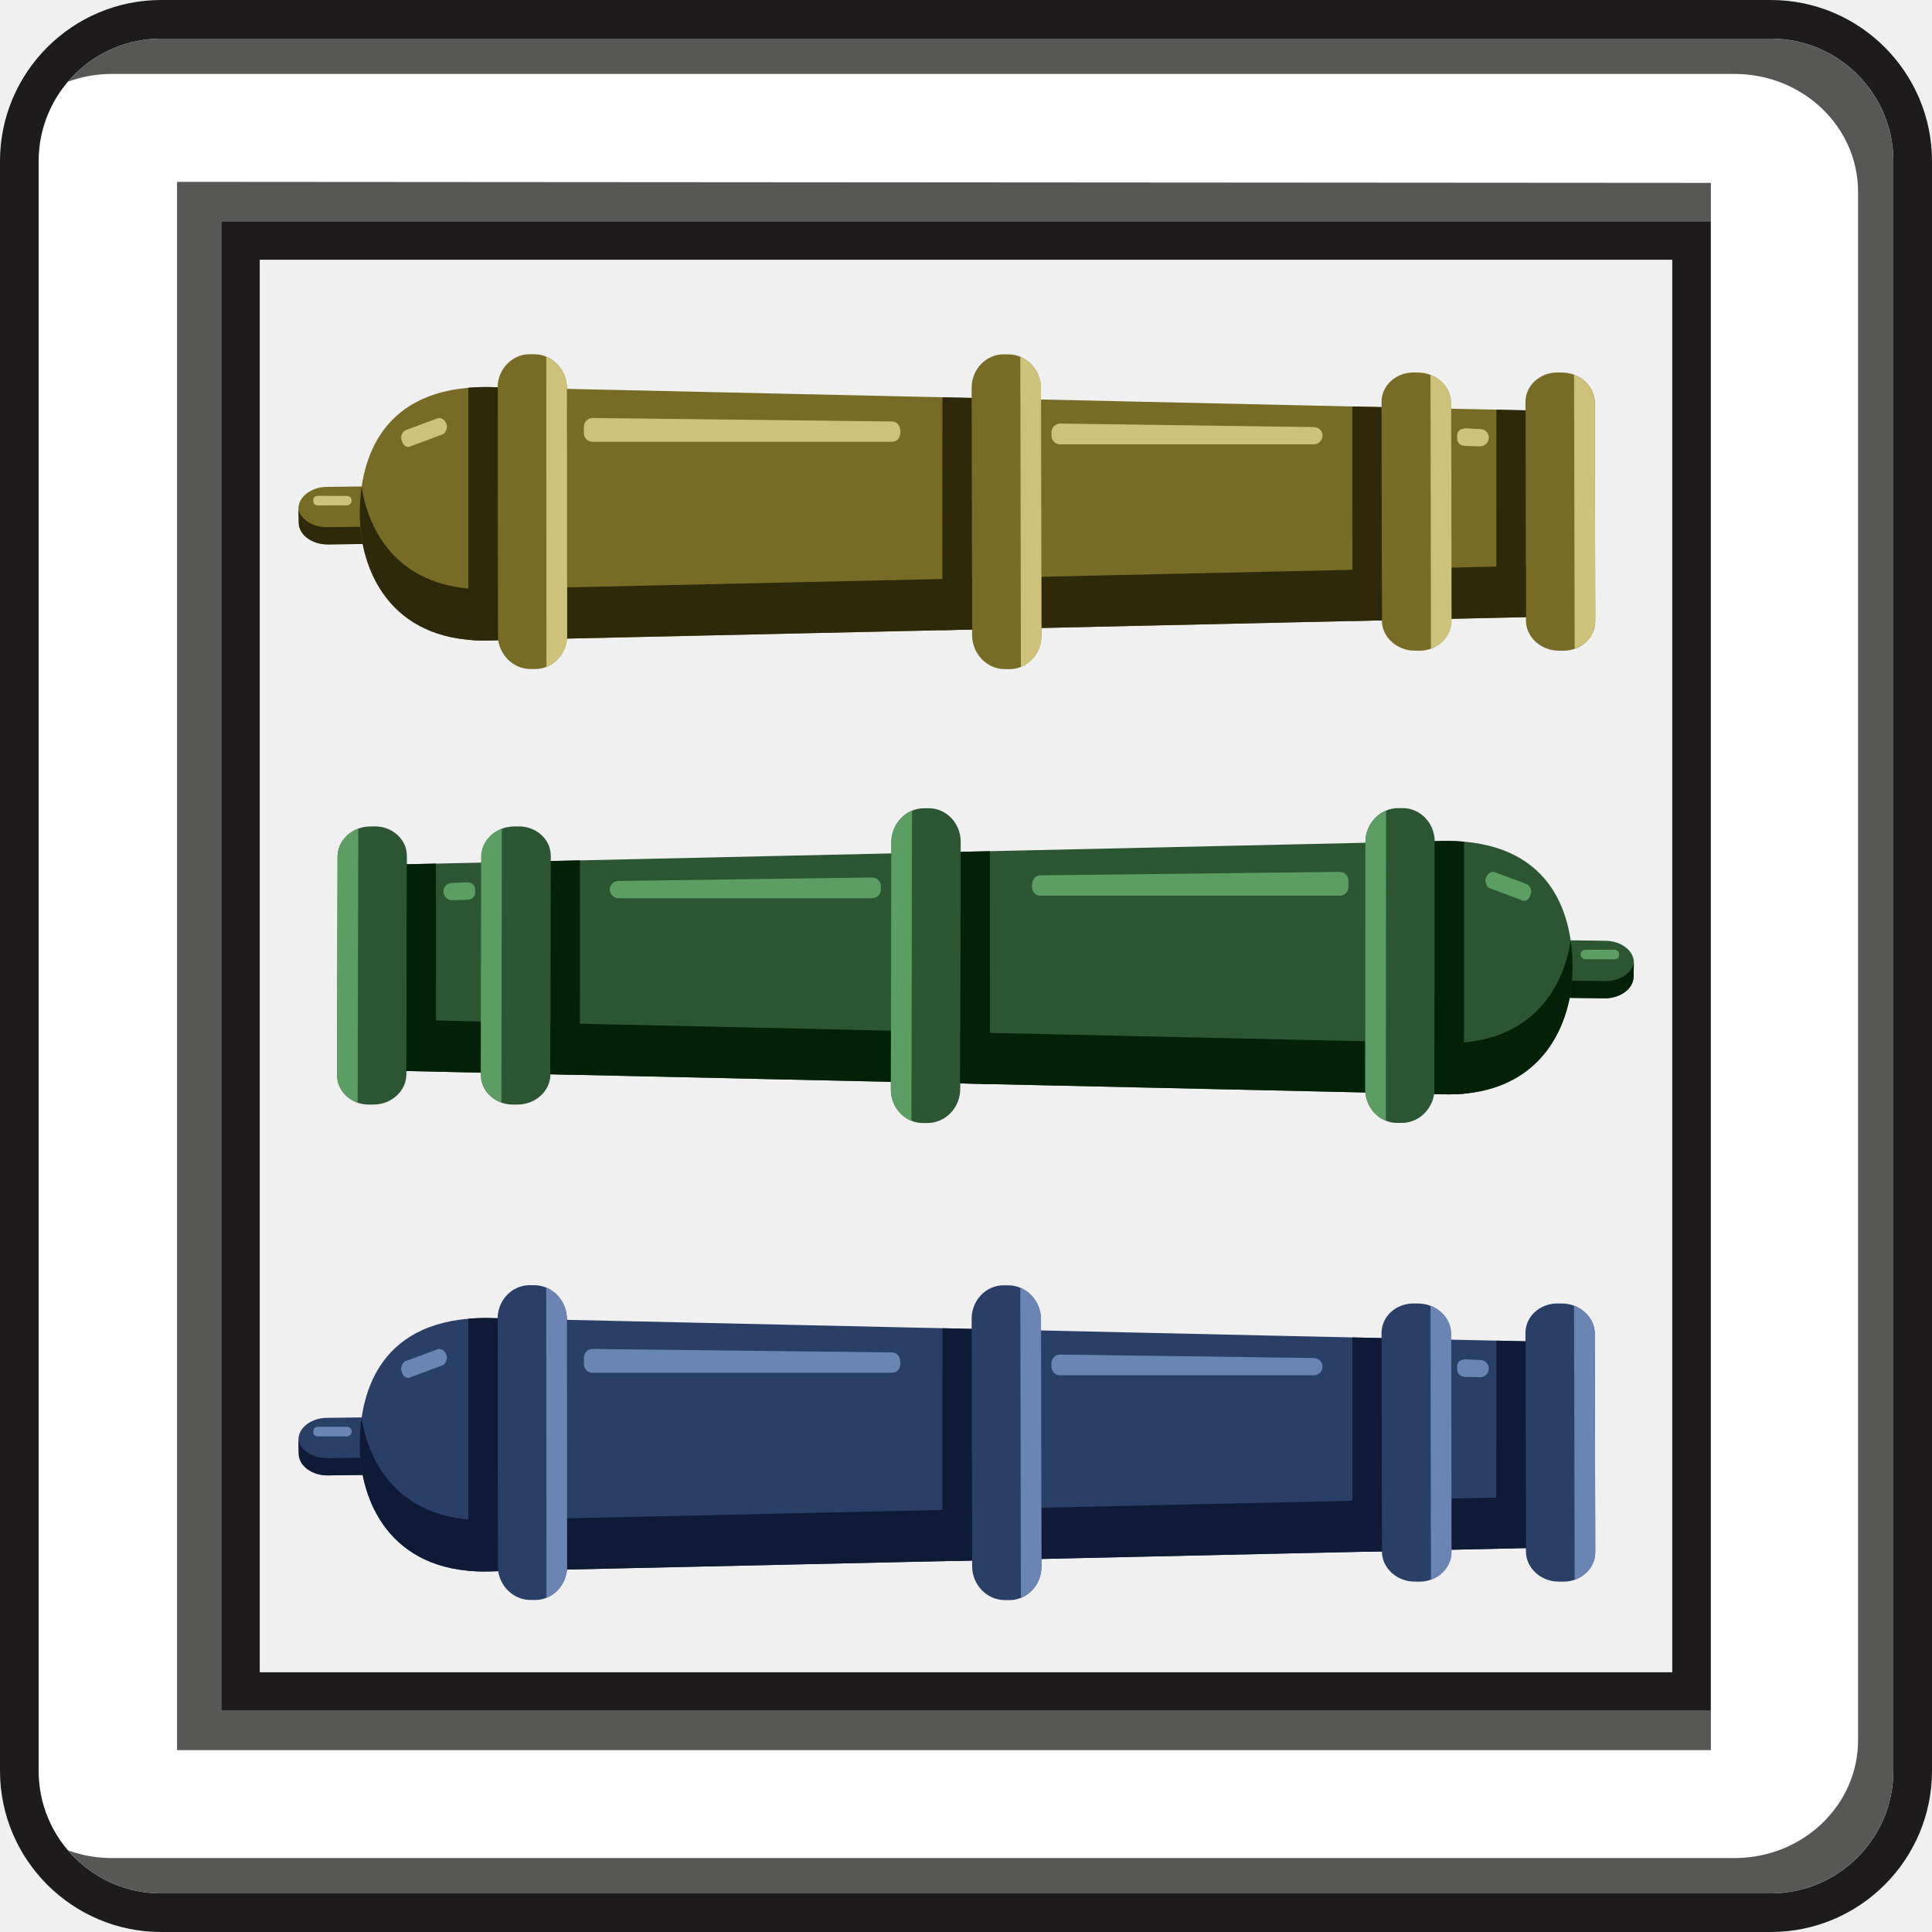
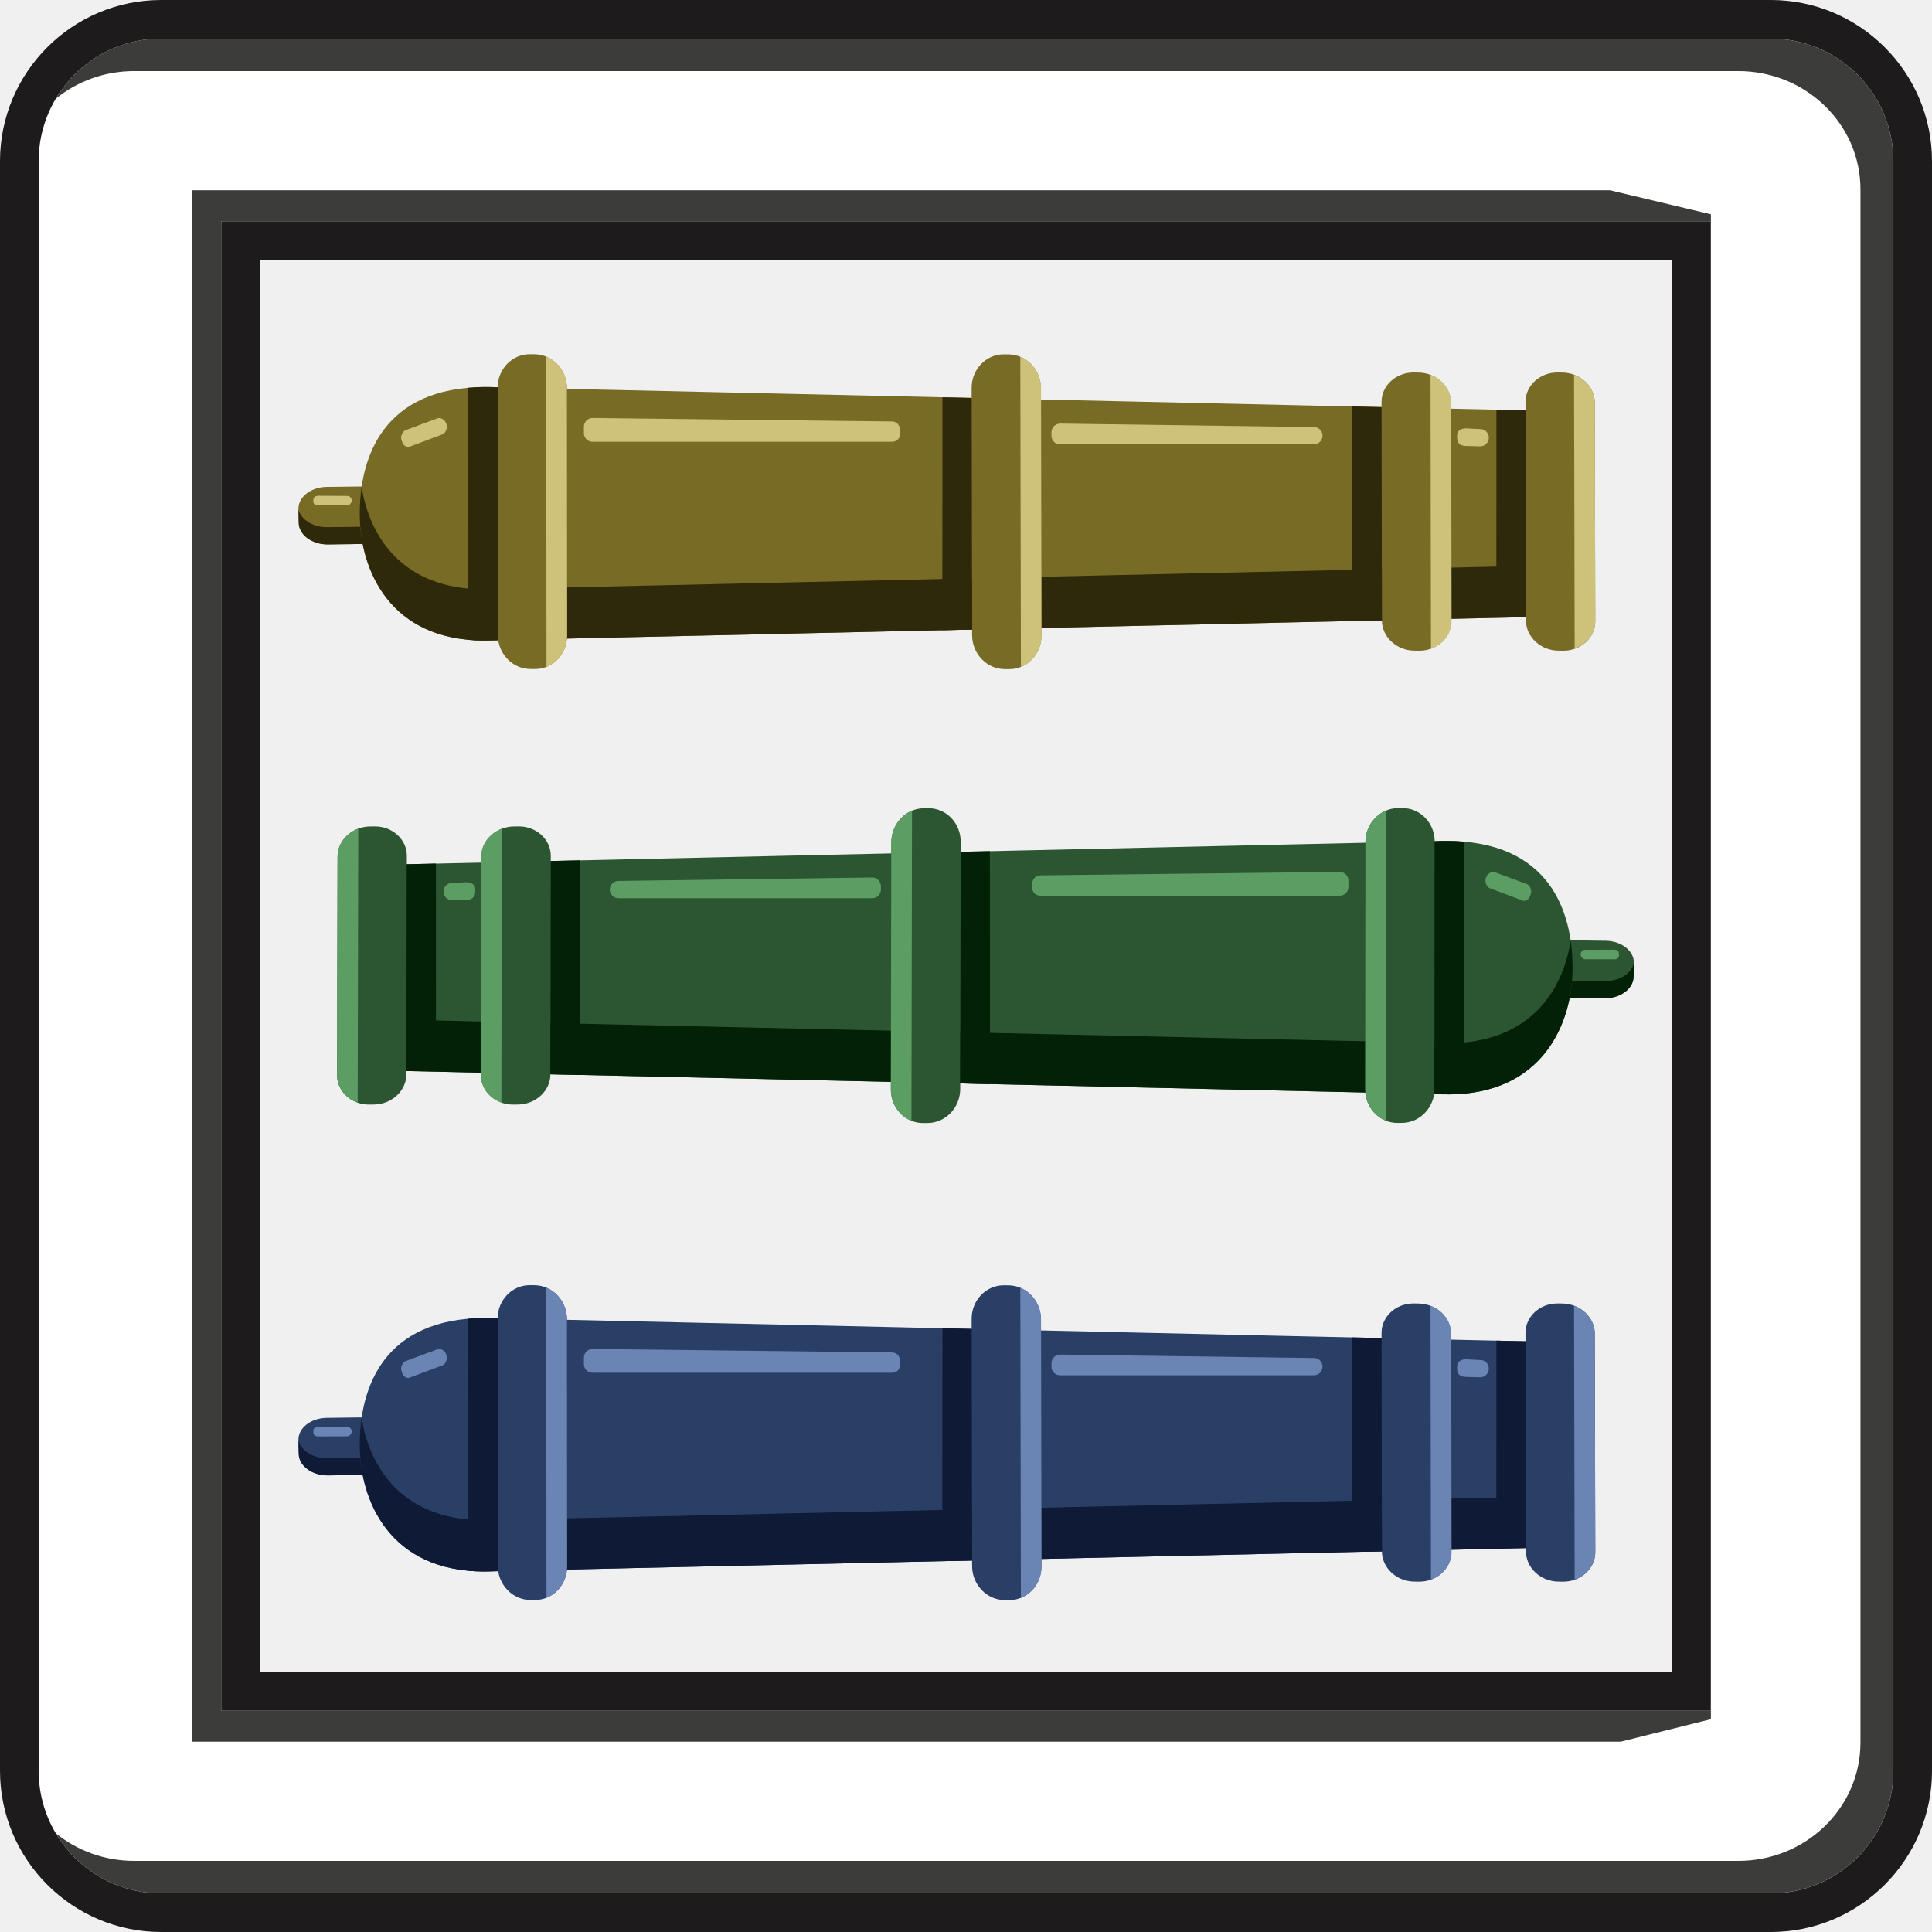
<svg xmlns="http://www.w3.org/2000/svg" id="Ebene_2" data-name="Ebene 2" viewBox="0 0 1000.28 1000.28">
  <defs>
    <style>
      .cls-1 {
        fill: #1d1b1b;
      }

      .cls-2 {
        fill: #786b25;
      }

      .cls-3 {
        fill: #fff;
      }

      .cls-4 {
        fill: #022107;
      }

      .cls-5 {
        fill: #6a85b4;
      }

      .cls-6 {
        fill: #5c9d63;
      }

      .cls-7 {
        fill: #2c5632;
      }

      .cls-8 {
        fill: #cec179;
      }

      .cls-9 {
        fill: #2f290c;
      }

      .cls-10 {
-         fill: #575756;
+         fill: #2a3f65;
      }

      .cls-11 {
-         fill: #2a3f65;
+         fill: #3c3c3b;
      }

      .cls-12 {
        fill: #0e1a36;
      }
    </style>
  </defs>
  <g id="logo">
    <g id="kannonen">
      <g>
        <g>
-           <path class="cls-11" d="M154.68,752.79l-.16-7.26c-.14-6.2,6.46-11.35,14.65-11.45l31.59-.4.27,29.8-31.21.39c-8.19.1-15-4.88-15.14-11.08Z" />
+           <path class="cls-10" d="M154.68,752.79l-.16-7.26c-.14-6.2,6.46-11.35,14.65-11.45l31.59-.4.27,29.8-31.21.39c-8.19.1-15-4.88-15.14-11.08Z" />
          <path class="cls-12" d="M342.47,743.18c-.01-.68-.12-1.35-.29-2v.33c.14,6.2-6.45,11.35-14.64,11.45l-158.16,1.98c-7.29.09-13.47-3.85-14.85-9.08l.15,6.93c.14,6.2,6.95,11.18,15.14,11.08l158.16-1.98c8.19-.1,14.78-5.26,14.65-11.45l-.16-7.26Z" />
-           <path class="cls-11" d="M801.02,801.27l-550.51,12.32c-48.46,0-64.26-36.29-64.26-65.6h0c0-29.31,12.07-65.6,65.35-65.6l549.42,12.32v106.57Z" />
+           <path class="cls-10" d="M801.02,801.27l-550.51,12.32c-48.46,0-64.26-36.29-64.26-65.6h0c0-29.31,12.07-65.6,65.35-65.6l549.42,12.32v106.57Z" />
          <path class="cls-12" d="M187.23,734.06c-.68,4.7-.97,9.4-.97,13.93h0c0,29.31,15.8,65.6,64.26,65.6l550.51-12.32v-26.51l-550.51,12.32c-41.69,0-59.2-26.85-63.29-53.02Z" />
        </g>
        <g>
-           <path class="cls-11" d="M276.89,828.39l-2.41-.02c-9.2-.08-16.74-8.01-16.75-17.62l-.09-128.03c0-9.61,7.52-17.41,16.72-17.33l2.41.02c9.2.08,16.74,8.01,16.75,17.62l.09,128.03c0,9.61-7.52,17.41-16.72,17.33Z" />
+           <path class="cls-10" d="M276.89,828.39l-2.41-.02c-9.2-.08-16.74-8.01-16.75-17.62l-.09-128.03c0-9.61,7.52-17.41,16.72-17.33l2.41.02c9.2.08,16.74,8.01,16.75,17.62l.09,128.03c0,9.61-7.52,17.41-16.72,17.33Z" />
          <path class="cls-5" d="M293.61,811.06c0,7.39-4.44,13.71-10.68,16.2l-.12-160.6c6.25,2.59,10.7,8.98,10.71,16.38l.1,128.03Z" />
          <path class="cls-12" d="M257.69,682.52c-4.93-.28-9.95-.22-15.22.25l.03,130.51c4.73.44,9.88.36,15.29.21l-.09-130.96Z" />
        </g>
        <g>
-           <path class="cls-11" d="M522.48,828.45l-2.41-.02c-9.2-.07-16.75-7.99-16.77-17.6l-.24-128.03c-.02-9.61,7.5-17.42,16.7-17.35l2.41.02c9.2.07,16.75,7.99,16.77,17.6l.24,128.03c.02,9.61-7.5,17.42-16.7,17.35Z" />
+           <path class="cls-10" d="M522.48,828.45l-2.41-.02c-9.2-.07-16.75-7.99-16.77-17.6l-.24-128.03c-.02-9.61,7.5-17.42,16.7-17.35l2.41.02c9.2.07,16.75,7.99,16.77,17.6l.24,128.03c.02,9.61-7.5,17.42-16.7,17.35Z" />
          <path class="cls-5" d="M539.23,811.11c.02,7.39-4.42,13.71-10.67,16.21l-.3-160.6c6.25,2.58,10.71,8.97,10.73,16.36l.24,128.03Z" />
          <polygon class="cls-12" points="503.07 688.02 487.95 687.68 487.89 808.27 503.3 807.93 503.07 688.02" />
        </g>
        <g>
-           <path class="cls-11" d="M734.64,818.9l-2.41-.03c-9.2-.11-16.74-7.15-16.76-15.64l-.18-113.13c-.01-8.49,7.5-15.35,16.71-15.24l2.41.03c9.2.11,16.74,7.15,16.76,15.64l.18,113.13c.01,8.49-7.5,15.35-16.71,15.24Z" />
+           <path class="cls-10" d="M734.64,818.9l-2.41-.03c-9.2-.11-16.74-7.15-16.76-15.64l-.18-113.13c-.01-8.49,7.5-15.35,16.71-15.24l2.41.03c9.2.11,16.74,7.15,16.76,15.64l.18,113.13c.01,8.49-7.5,15.35-16.71,15.24Z" />
          <path class="cls-5" d="M751.54,803.56c.01,6.52-4.43,12.08-10.67,14.25l-.24-141.76c6.25,2.31,10.71,7.97,10.72,14.5l.19,113.01Z" />
          <polygon class="cls-12" points="715.29 692.78 700.17 692.44 700.21 803.42 715.47 803.24 715.29 692.78" />
        </g>
        <g>
-           <path class="cls-11" d="M809.23,818.9l-2.41-.03c-9.2-.1-16.75-7.14-16.77-15.63l-.25-113.13c-.02-8.49,7.5-15.36,16.7-15.25l2.41.03c9.2.1,16.75,7.14,16.77,15.63l.25,113.13c.02,8.49-7.5,15.36-16.7,15.25Z" />
+           <path class="cls-10" d="M809.23,818.9l-2.41-.03c-9.2-.1-16.75-7.14-16.77-15.63l-.25-113.13c-.02-8.49,7.5-15.36,16.7-15.25l2.41.03c9.2.1,16.75,7.14,16.77,15.63l.25,113.13c.02,8.49-7.5,15.36-16.7,15.25Z" />
          <path class="cls-5" d="M825.93,803.55c.02,6.52-4.42,12.08-10.66,14.26l-.32-141.76c6.25,2.31,10.71,7.97,10.73,14.49l.26,113.01Z" />
          <polygon class="cls-12" points="789.88 694.45 774.76 694.11 774.72 801.31 790.05 801.28 789.88 694.45" />
        </g>
        <path class="cls-5" d="M306.89,698.41l154.94,1.8c2.33.03,4.35,1.82,4.35,5.37s-1.92,5.15-4.5,5.15h-154.94c-2.44-.01-4.41-1.98-4.43-4.42v-3.36c-.02-2.52,2.05-4.57,4.56-4.53Z" />
        <path class="cls-5" d="M548.94,701.31l131.43,1.8c2.33.03,4.23,1.86,4.36,4.19h0c.14,2.57-1.92,4.75-4.5,4.75h-131.42c-2.44-.01-4.41-1.98-4.43-4.42v-1.79c-.02-2.52,2.05-4.57,4.56-4.53Z" />
        <path class="cls-5" d="M759.1,703.78l7.32.37c2.33,0,4.25,1.82,4.4,4.15h0c.16,2.57-1.88,4.77-4.45,4.79l-7.45-.21c-2.44.02-4.44-1.24-4.48-3.68l-.03-1.79c-.04-2.52,2.17-3.64,4.68-3.64Z" />
        <path class="cls-5" d="M164.83,738.69l14.91.07c1.27-.02,2.29.95,2.35,2.23h0c.07,1.4-1.06,2.62-2.46,2.66l-14.98.02c-1.33.04-2.4-.64-2.4-1.97v-.97c0-1.37,1.21-2.01,2.58-2.03Z" />
        <path class="cls-5" d="M210.05,704.69l16.6-6.16c1.45-.56,3.66.87,4.19,2.34l.39.87c.58,1.63-.45,4.47-2.04,5.11l-17.15,6.43c-1.51.61-3.32-.82-3.8-2.4l-.45-1.47c-.49-1.62.7-4.13,2.26-4.73Z" />
      </g>
      <g>
        <g>
          <path class="cls-7" d="M845.77,505.79l.16-7.26c.14-6.2-6.46-11.35-14.65-11.45l-31.59-.4-.27,29.8,31.21.39c8.19.1,15-4.88,15.14-11.08Z" />
          <path class="cls-4" d="M657.98,496.18c.01-.68.12-1.35.29-2v.33c-.14,6.2,6.45,11.35,14.64,11.45l158.16,1.98c7.29.09,13.47-3.85,14.85-9.08l-.15,6.93c-.14,6.2-6.95,11.18-15.14,11.08l-158.16-1.98c-8.19-.1-14.78-5.26-14.65-11.45l.16-7.26Z" />
          <path class="cls-7" d="M199.43,554.27l550.51,12.32c48.46,0,64.26-36.29,64.26-65.6h0c0-29.31-12.07-65.6-65.35-65.6l-549.42,12.32v106.57Z" />
          <path class="cls-4" d="M813.22,487.06c.68,4.7.97,9.4.97,13.93h0c0,29.31-15.8,65.6-64.26,65.6l-550.51-12.32v-26.51s550.51,12.32,550.51,12.32c41.69,0,59.2-26.85,63.29-53.02Z" />
        </g>
        <g>
          <path class="cls-7" d="M723.56,581.39l2.41-.02c9.2-.08,16.74-8.01,16.75-17.62l.09-128.03c0-9.61-7.52-17.41-16.72-17.33l-2.41.02c-9.2.08-16.74,8.01-16.75,17.62l-.09,128.03c0,9.61,7.52,17.41,16.72,17.33Z" />
          <path class="cls-6" d="M706.84,564.06c0,7.39,4.44,13.71,10.68,16.2l.12-160.6c-6.25,2.59-10.7,8.98-10.71,16.38l-.1,128.03Z" />
          <path class="cls-4" d="M742.76,435.52c4.93-.28,9.95-.22,15.22.25l-.03,130.51c-4.73.44-9.88.36-15.29.21l.09-130.96Z" />
        </g>
        <g>
          <path class="cls-7" d="M477.97,581.45l2.41-.02c9.2-.07,16.75-7.99,16.77-17.6l.24-128.03c.02-9.61-7.5-17.42-16.7-17.35l-2.41.02c-9.2.07-16.75,7.99-16.77,17.6l-.24,128.03c-.02,9.61,7.5,17.42,16.7,17.35Z" />
          <path class="cls-6" d="M461.22,564.11c-.02,7.39,4.42,13.71,10.67,16.21l.3-160.6c-6.25,2.58-10.71,8.97-10.73,16.36l-.24,128.03Z" />
          <polygon class="cls-4" points="497.38 441.02 512.5 440.68 512.56 561.27 497.15 560.93 497.38 441.02" />
        </g>
        <g>
          <path class="cls-7" d="M265.81,571.9l2.41-.03c9.2-.11,16.74-7.15,16.76-15.64l.18-113.13c.01-8.49-7.5-15.35-16.71-15.24l-2.41.03c-9.2.11-16.74,7.15-16.76,15.64l-.18,113.13c-.01,8.49,7.5,15.35,16.71,15.24Z" />
          <path class="cls-6" d="M248.91,556.56c-.01,6.52,4.43,12.08,10.67,14.25l.24-141.76c-6.25,2.31-10.71,7.97-10.72,14.5l-.19,113.01Z" />
          <polygon class="cls-4" points="285.16 445.78 300.28 445.44 300.24 556.42 284.98 556.24 285.16 445.78" />
        </g>
        <g>
          <path class="cls-7" d="M191.22,571.9l2.41-.03c9.2-.1,16.75-7.14,16.77-15.63l.25-113.13c.02-8.49-7.5-15.36-16.7-15.25l-2.41.03c-9.2.1-16.75,7.14-16.77,15.63l-.25,113.13c-.02,8.49,7.5,15.36,16.7,15.25Z" />
          <path class="cls-6" d="M174.52,556.55c-.02,6.52,4.42,12.08,10.66,14.26l.32-141.76c-6.25,2.31-10.71,7.97-10.73,14.49l-.26,113.01Z" />
          <polygon class="cls-4" points="210.57 447.45 225.69 447.11 225.73 554.31 210.4 554.28 210.57 447.45" />
        </g>
        <path class="cls-6" d="M693.56,451.41l-154.94,1.8c-2.33.03-4.35,1.82-4.35,5.37s1.92,5.15,4.5,5.15h154.94c2.44-.01,4.41-1.98,4.43-4.42v-3.36c.02-2.52-2.05-4.57-4.56-4.53Z" />
        <path class="cls-6" d="M451.51,454.31l-131.43,1.8c-2.33.03-4.23,1.86-4.36,4.19h0c-.14,2.57,1.92,4.75,4.5,4.75h131.42c2.44-.01,4.41-1.98,4.43-4.42v-1.79c.02-2.52-2.05-4.57-4.56-4.53Z" />
        <path class="cls-6" d="M241.35,456.78l-7.32.37c-2.33,0-4.25,1.82-4.4,4.15h0c-.16,2.57,1.88,4.77,4.45,4.79l7.45-.21c2.44.02,4.44-1.24,4.48-3.68l.03-1.79c.04-2.52-2.17-3.64-4.68-3.64Z" />
        <path class="cls-6" d="M835.62,491.69l-14.91.07c-1.27-.02-2.29.95-2.35,2.23h0c-.07,1.4,1.06,2.62,2.46,2.66l14.98.02c1.33.04,2.4-.64,2.4-1.97v-.97c0-1.37-1.21-2.01-2.58-2.03Z" />
        <path class="cls-6" d="M790.4,457.69l-16.6-6.16c-1.45-.56-3.66.87-4.19,2.34l-.39.87c-.58,1.63.45,4.47,2.04,5.11l17.15,6.43c1.51.61,3.32-.82,3.8-2.4l.45-1.47c.49-1.62-.7-4.13-2.26-4.73Z" />
      </g>
      <g>
        <g>
          <path class="cls-2" d="M154.68,270.79l-.16-7.26c-.14-6.2,6.46-11.35,14.65-11.45l31.59-.4.27,29.8-31.21.39c-8.19.1-15-4.88-15.14-11.08Z" />
          <path class="cls-9" d="M342.47,261.18c-.01-.68-.12-1.35-.29-2v.33c.14,6.2-6.45,11.35-14.64,11.45l-158.16,1.98c-7.29.09-13.47-3.85-14.85-9.08l.15,6.93c.14,6.2,6.95,11.18,15.14,11.08l158.16-1.98c8.19-.1,14.78-5.26,14.65-11.45l-.16-7.26Z" />
          <path class="cls-2" d="M801.02,319.27l-550.51,12.32c-48.46,0-64.26-36.29-64.26-65.6h0c0-29.31,12.07-65.6,65.35-65.6l549.42,12.32v106.57Z" />
          <path class="cls-9" d="M187.23,252.06c-.68,4.7-.97,9.4-.97,13.93h0c0,29.31,15.8,65.6,64.26,65.6l550.51-12.32v-26.51l-550.51,12.32c-41.69,0-59.2-26.85-63.29-53.02Z" />
        </g>
        <g>
          <path class="cls-2" d="M276.89,346.39l-2.41-.02c-9.2-.08-16.74-8.01-16.75-17.62l-.09-128.03c0-9.61,7.52-17.41,16.72-17.33l2.41.02c9.2.08,16.74,8.01,16.75,17.62l.09,128.03c0,9.61-7.52,17.41-16.72,17.33Z" />
          <path class="cls-8" d="M293.61,329.06c0,7.39-4.44,13.71-10.68,16.2l-.12-160.6c6.25,2.59,10.7,8.98,10.71,16.38l.1,128.03Z" />
          <path class="cls-9" d="M257.69,200.52c-4.93-.28-9.95-.22-15.22.25l.03,130.51c4.73.44,9.88.36,15.29.21l-.09-130.96Z" />
        </g>
        <g>
          <path class="cls-2" d="M522.48,346.45l-2.41-.02c-9.2-.07-16.75-7.99-16.77-17.6l-.24-128.03c-.02-9.61,7.5-17.42,16.7-17.35l2.41.02c9.2.07,16.75,7.99,16.77,17.6l.24,128.03c.02,9.61-7.5,17.42-16.7,17.35Z" />
          <path class="cls-8" d="M539.23,329.11c.02,7.39-4.42,13.71-10.67,16.21l-.3-160.6c6.25,2.58,10.71,8.97,10.73,16.36l.24,128.03Z" />
          <polygon class="cls-9" points="503.07 206.02 487.95 205.68 487.89 326.27 503.3 325.93 503.07 206.02" />
        </g>
        <g>
          <path class="cls-2" d="M734.64,336.9l-2.41-.03c-9.2-.11-16.74-7.15-16.76-15.64l-.18-113.13c-.01-8.49,7.5-15.35,16.71-15.24l2.41.03c9.2.11,16.74,7.15,16.76,15.64l.18,113.13c.01,8.49-7.5,15.35-16.71,15.24Z" />
          <path class="cls-8" d="M751.54,321.56c.01,6.52-4.43,12.08-10.67,14.25l-.24-141.76c6.25,2.31,10.71,7.97,10.72,14.5l.19,113.01Z" />
          <polygon class="cls-9" points="715.29 210.78 700.17 210.44 700.21 321.42 715.47 321.24 715.29 210.78" />
        </g>
        <g>
          <path class="cls-2" d="M809.23,336.9l-2.41-.03c-9.2-.1-16.75-7.14-16.77-15.63l-.25-113.13c-.02-8.49,7.5-15.36,16.7-15.25l2.41.03c9.2.1,16.75,7.14,16.77,15.63l.25,113.13c.02,8.49-7.5,15.36-16.7,15.25Z" />
          <path class="cls-8" d="M825.93,321.55c.02,6.52-4.42,12.08-10.66,14.26l-.32-141.76c6.25,2.31,10.71,7.97,10.73,14.49l.26,113.01Z" />
          <polygon class="cls-9" points="789.88 212.45 774.76 212.11 774.72 319.31 790.05 319.28 789.88 212.45" />
        </g>
        <path class="cls-8" d="M306.89,216.41l154.94,1.8c2.33.03,4.35,1.82,4.35,5.37s-1.92,5.15-4.5,5.15h-154.94c-2.44-.01-4.41-1.98-4.43-4.42v-3.36c-.02-2.52,2.05-4.57,4.56-4.53Z" />
        <path class="cls-8" d="M548.94,219.31l131.43,1.8c2.33.03,4.23,1.86,4.36,4.19h0c.14,2.57-1.92,4.75-4.5,4.75h-131.42c-2.44-.01-4.41-1.98-4.43-4.42v-1.79c-.02-2.52,2.05-4.57,4.56-4.53Z" />
        <path class="cls-8" d="M759.1,221.78l7.32.37c2.33,0,4.25,1.82,4.4,4.15h0c.16,2.57-1.88,4.77-4.45,4.79l-7.45-.21c-2.44.02-4.44-1.24-4.48-3.68l-.03-1.79c-.04-2.52,2.17-3.64,4.68-3.64Z" />
        <path class="cls-8" d="M164.83,256.69l14.91.07c1.27-.02,2.29.95,2.35,2.23h0c.07,1.4-1.06,2.62-2.46,2.66l-14.98.02c-1.33.04-2.4-.64-2.4-1.97v-.97c0-1.37,1.21-2.01,2.58-2.03Z" />
        <path class="cls-8" d="M210.05,222.69l16.6-6.16c1.45-.56,3.66.87,4.19,2.34l.39.87c.58,1.63-.45,4.47-2.04,5.11l-17.15,6.43c-1.51.61-3.32-.82-3.8-2.4l-.45-1.47c-.49-1.62.7-4.13,2.26-4.73Z" />
      </g>
    </g>
    <g id="rahmen_unraid">
      <g id="rahmen_innen">
        <path class="cls-1" d="M865.8,134.48v731.32H134.48V134.48h731.32M885.8,114.48H114.48v771.32h771.32V114.48h0Z" />
      </g>
      <path id="rahmen_mitte" class="cls-3" d="M885.8,885.8H114.48V114.48h771.32v771.32ZM916.83,20H83.45c-35.04,0-63.45,28.41-63.45,63.45v833.38c0,35.04,28.41,63.45,63.45,63.45h833.38c35.04,0,63.45-28.41,63.45-63.45V83.45c0-35.04-28.41-63.45-63.45-63.45h0Z" />
      <g id="rahmen_auÃen">
        <path class="cls-1" d="M916.83,20c35.04,0,63.45,28.41,63.45,63.45v833.38c0,35.04-28.41,63.45-63.45,63.45H83.45c-35.04,0-63.45-28.41-63.45-63.45V83.45c0-35.04,28.41-63.45,63.45-63.45h833.38M916.83,0H83.45C37.44,0,0,37.44,0,83.45v833.38c0,46.01,37.44,83.45,83.45,83.45h833.38c46.02,0,83.45-37.44,83.45-83.45V83.45c0-46.02-37.44-83.45-83.45-83.45h0Z" />
      </g>
    </g>
    <g id="schattierung">
-       <path id="rahmen_dunkel" class="cls-10" d="M916.83,20H83.45c-19.33,0-36.64,8.65-48.28,22.28,7.09-2.59,14.78-4,22.82-4h840.05c35.33,0,63.96,27.33,63.96,61.03v801.66c0,33.7-28.63,61.03-63.96,61.03H57.99c-8.04,0-15.73-1.41-22.82-4,11.64,13.63,28.95,22.28,48.28,22.28h833.38c35.04,0,63.45-28.41,63.45-63.45V83.45c0-35.04-28.41-63.45-63.45-63.45Z" />
-       <path id="rahmen_dunkel-2" data-name="rahmen_dunkel" class="cls-10" d="M885.8,114.48v-19.79l-794.14-.54v811.98h794.14v-20.33H114.48V114.48h771.32Z" />
+       <path class="cls-11" d="M916.83,20H83.45c-23.24,0-43.55,12.5-54.6,31.13,10.99-8.94,25.16-14.33,40.63-14.33h830.53c34.92,0,63.23,27.41,63.23,61.23v804.21c0,33.82-28.31,61.23-63.23,61.23H69.48c-15.47,0-29.64-5.39-40.63-14.33,11.05,18.63,31.36,31.13,54.6,31.13h833.38c35.04,0,63.45-28.41,63.45-63.45V83.45c0-35.04-28.41-63.45-63.45-63.45Z" />
+       <polygon class="cls-11" points="99.27 901.75 839.14 901.75 885.8 890.11 885.8 885.8 114.48 885.8 114.48 114.48 885.8 114.48 885.81 110.94 833.64 98.52 99.27 98.52 99.27 901.75" />
    </g>
  </g>
</svg>
